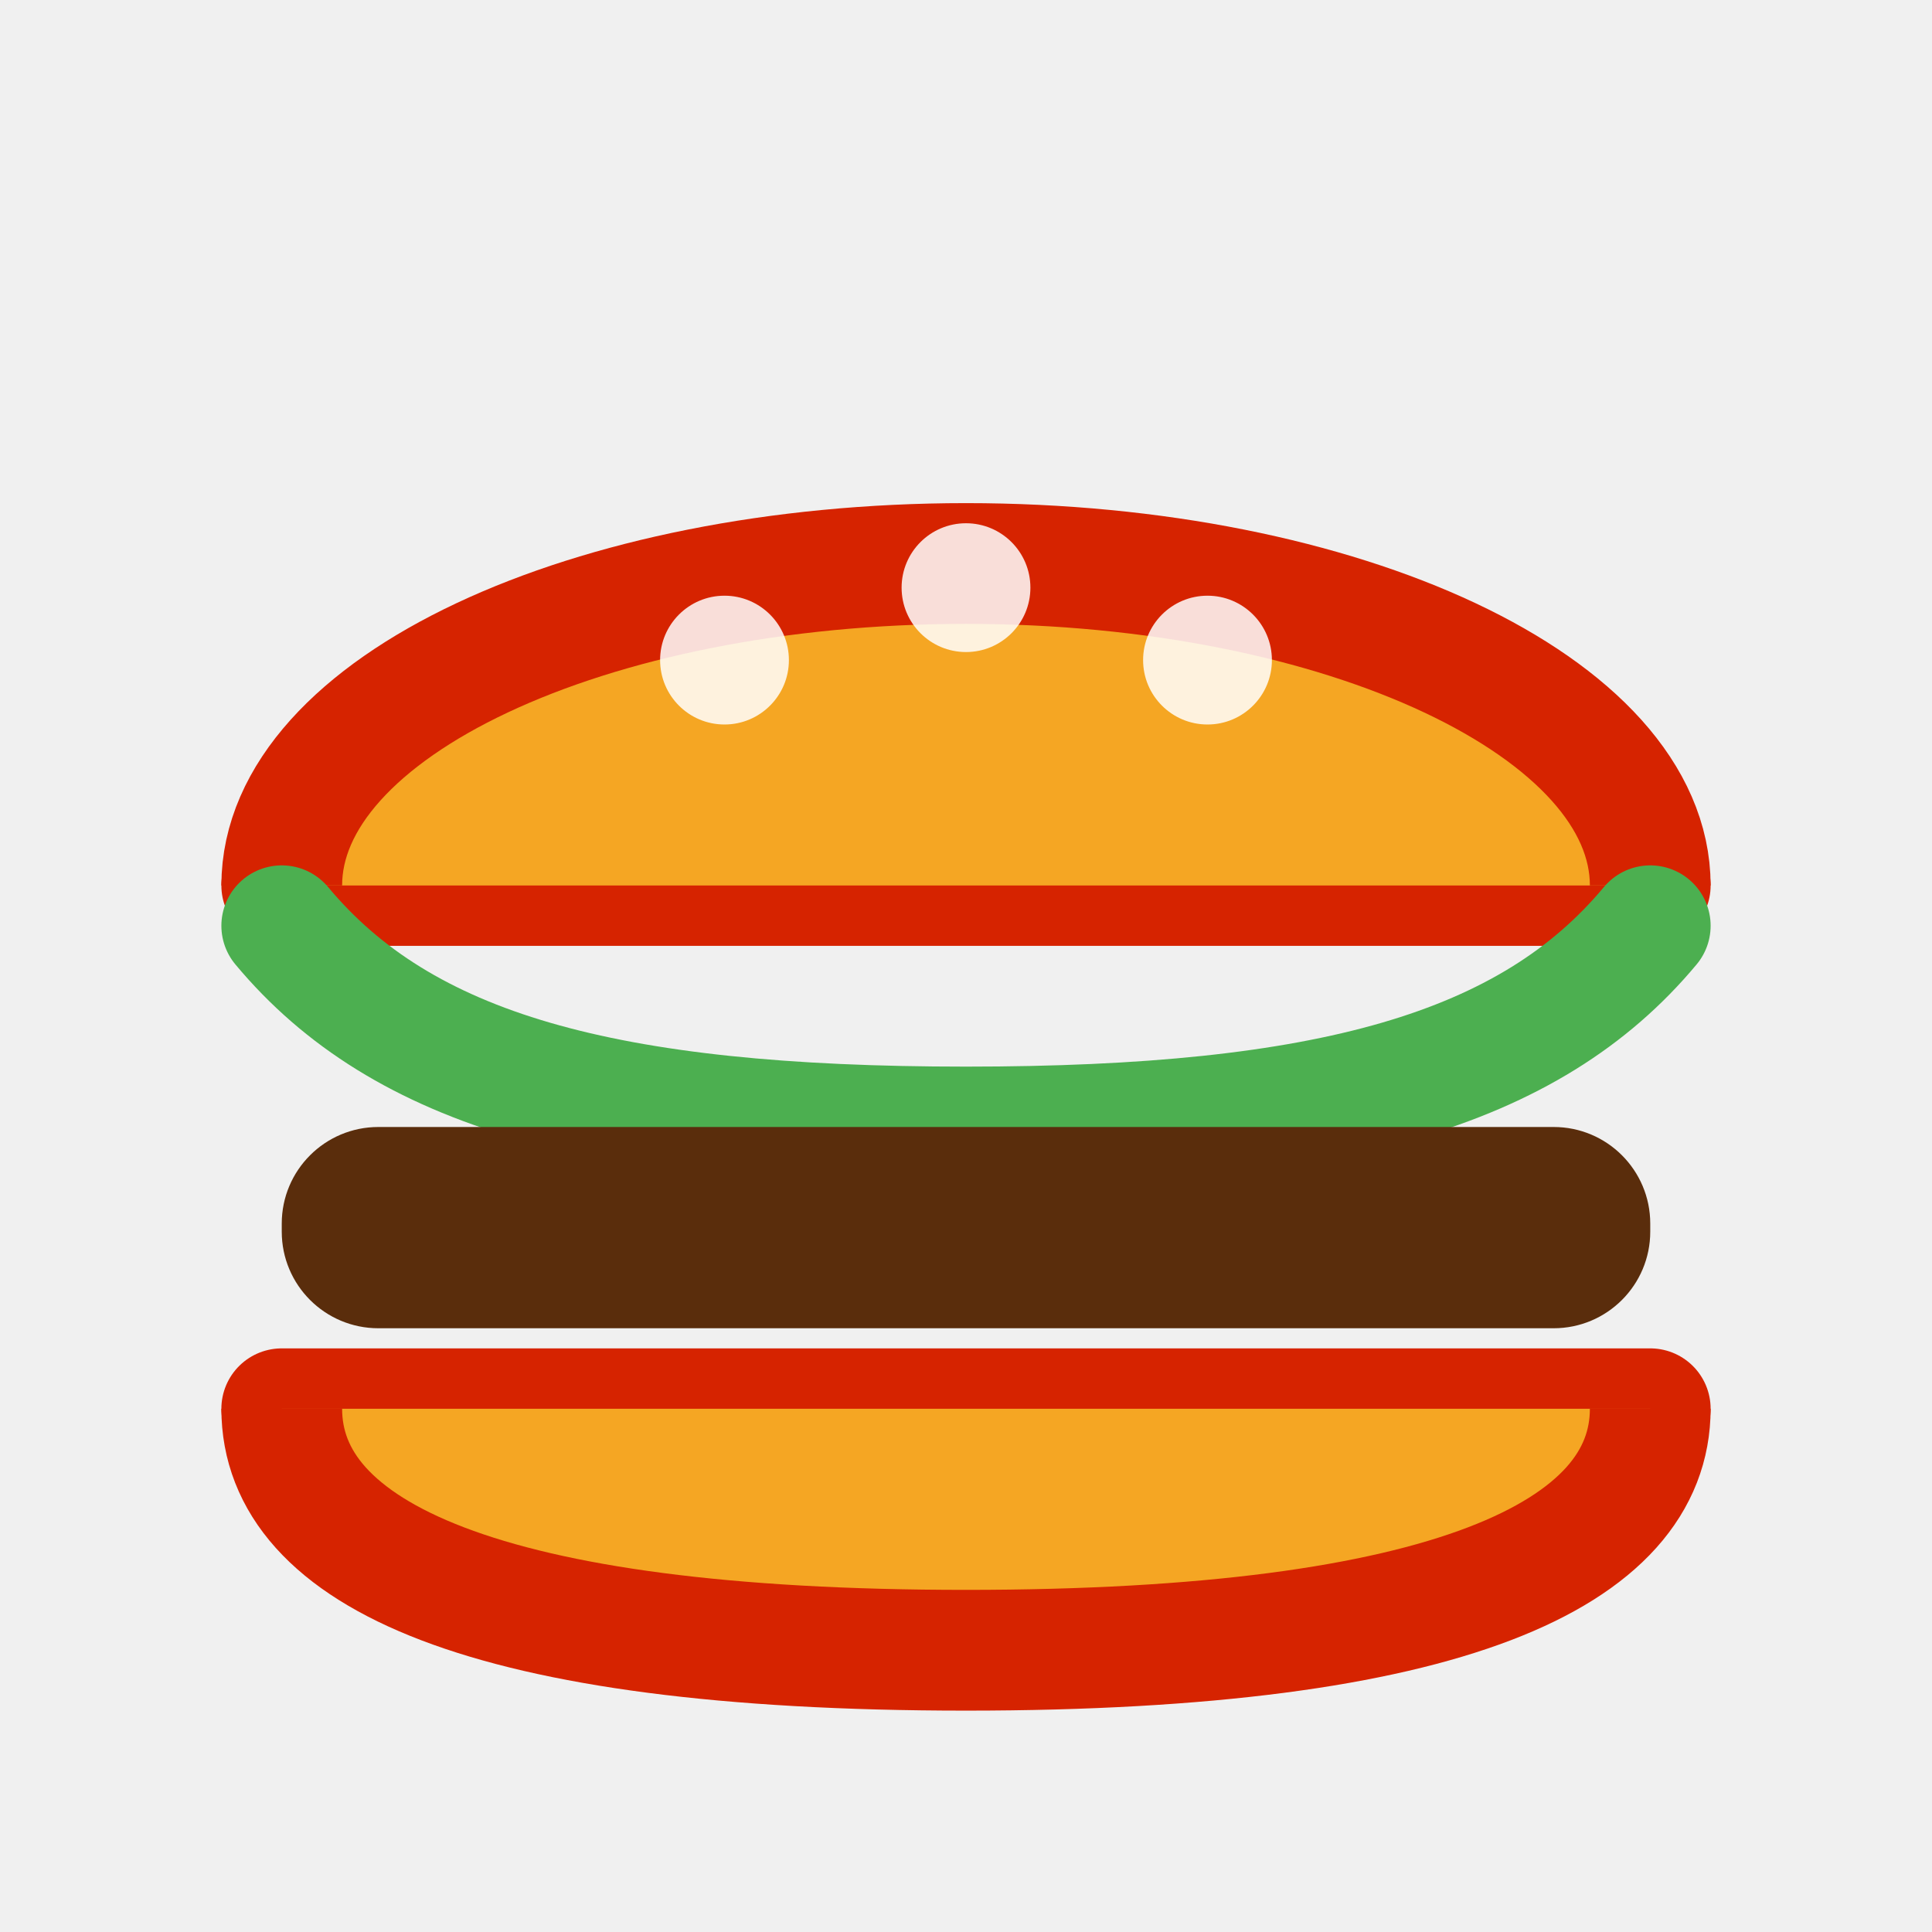
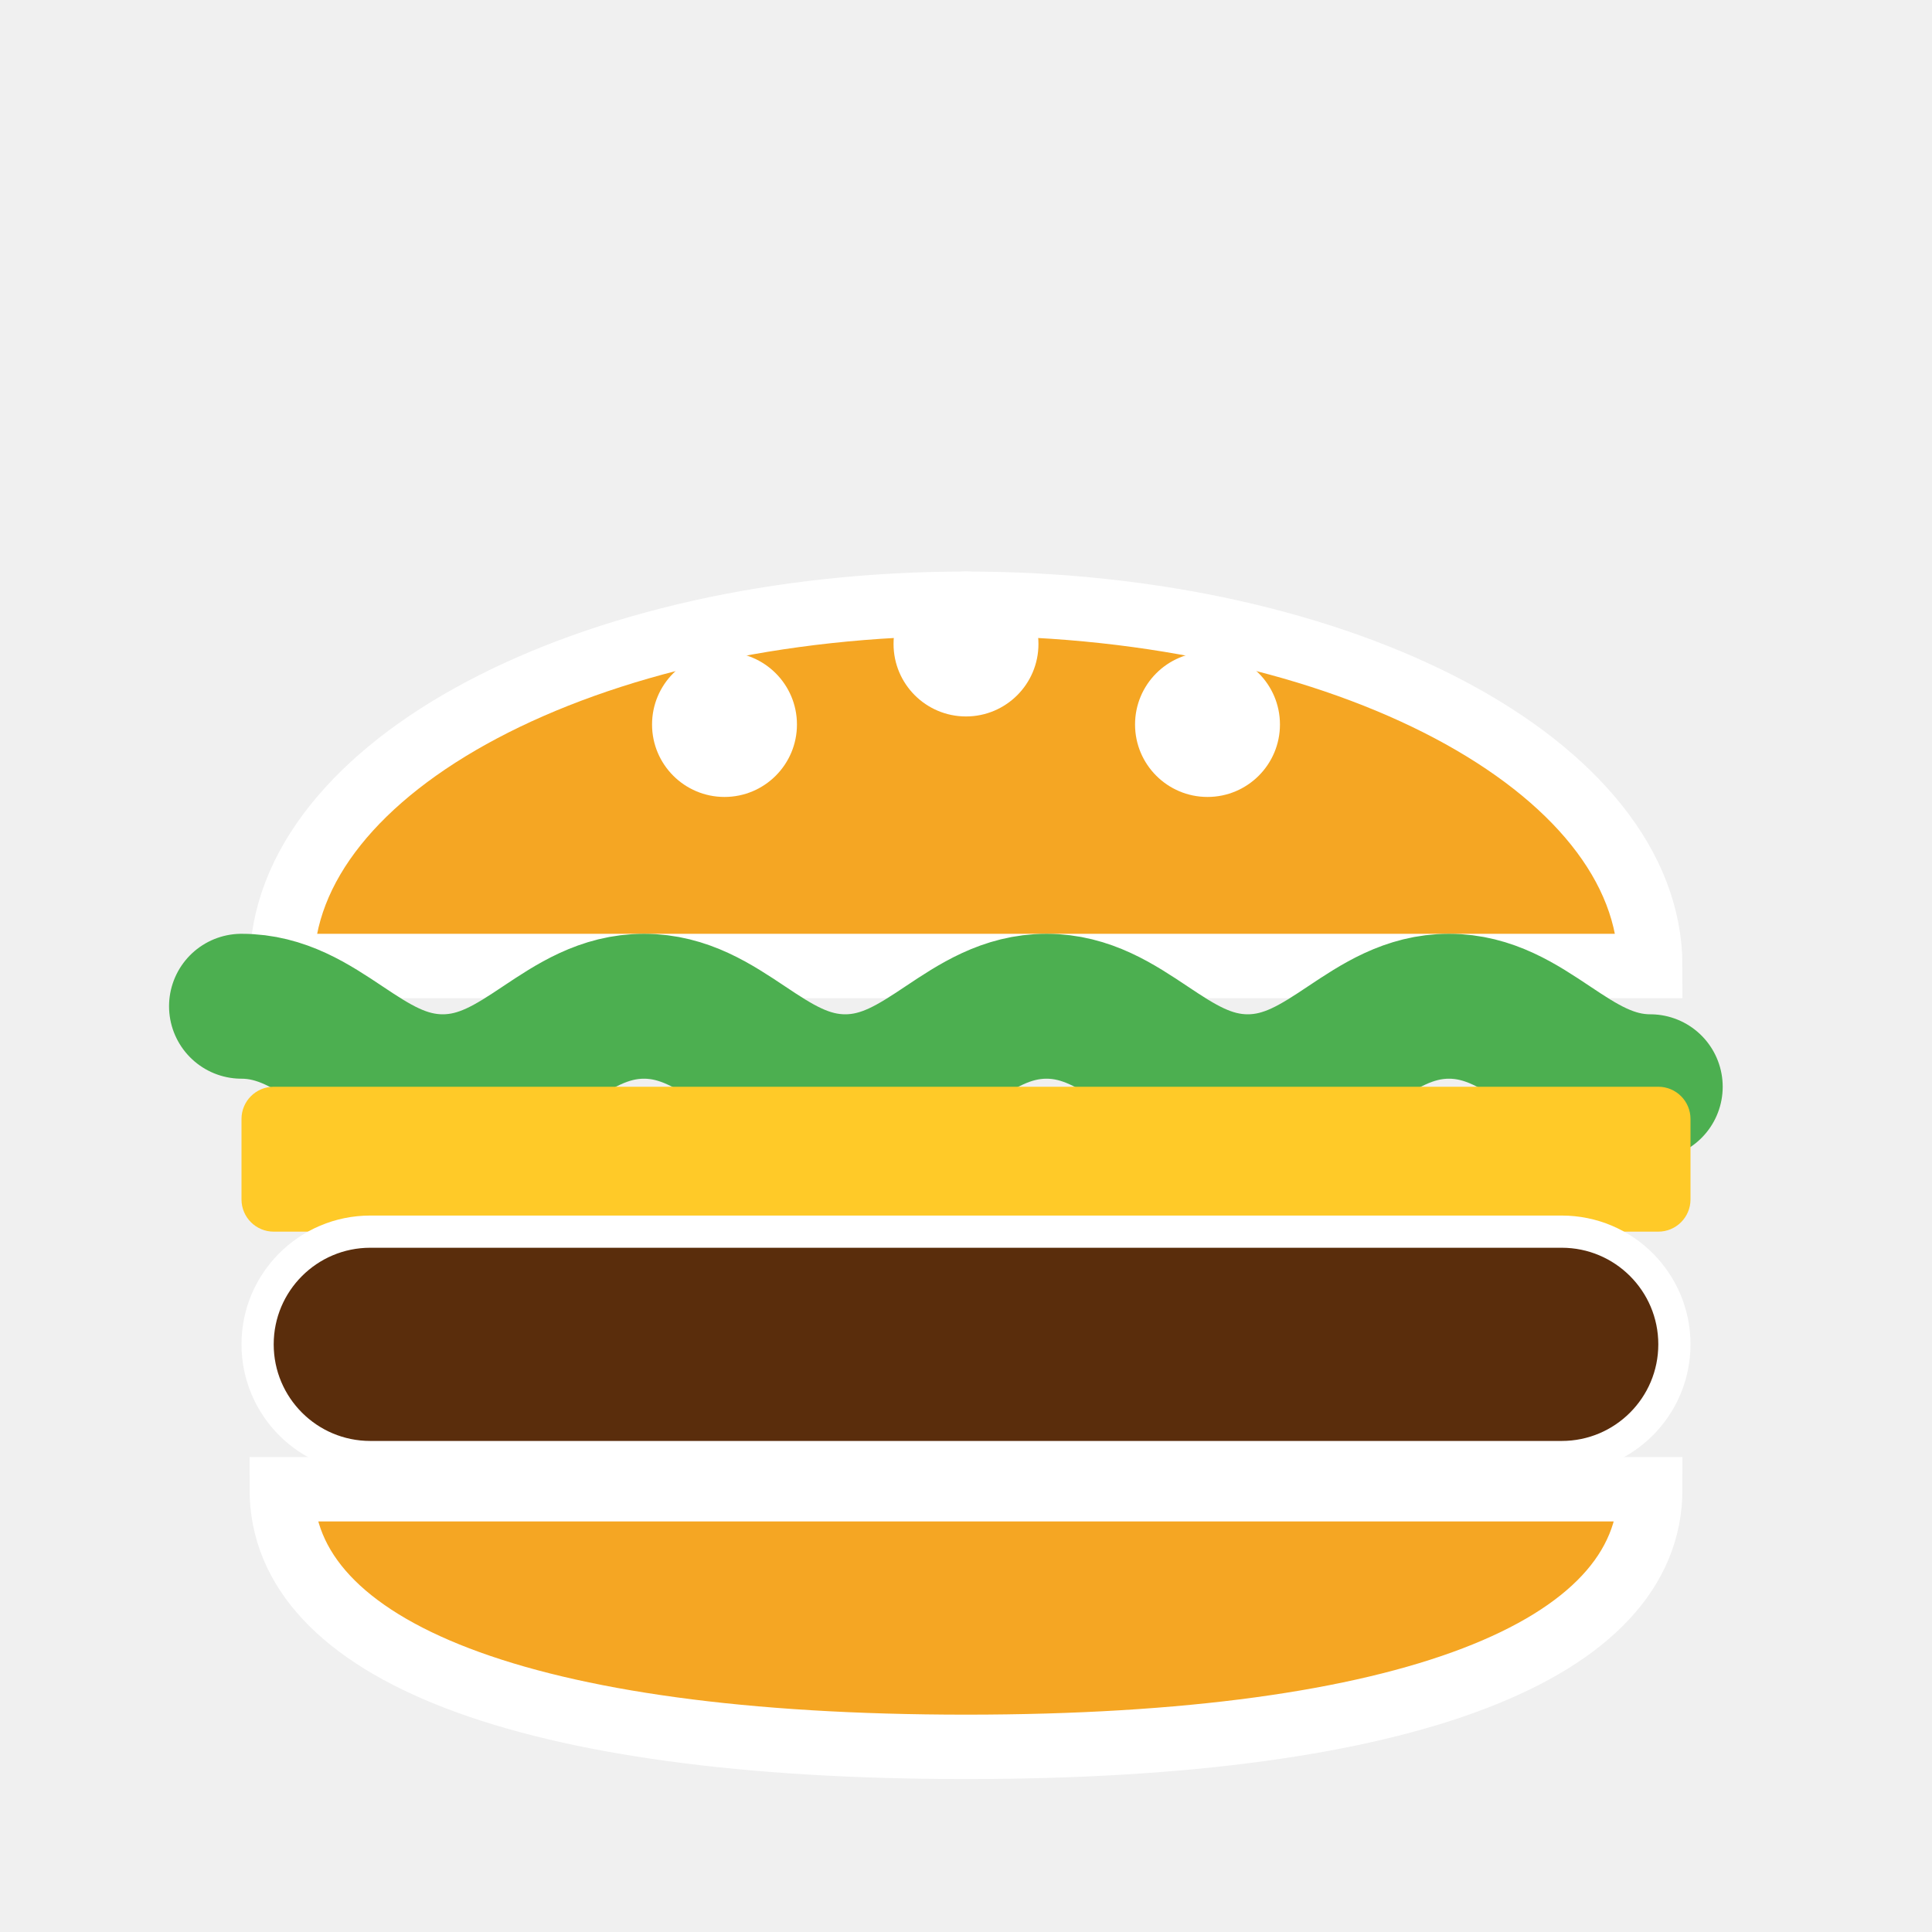
- <svg xmlns="http://www.w3.org/2000/svg" width="24" height="24" viewBox="0 0 24 24" fill="none">
-   <path d="M3.5 11h17" stroke="#D62300" stroke-width="1.5" stroke-linecap="round" />
-   <path d="M3.5 11a8.5 4 0 0 1 17 0" fill="#F5A623" stroke="#D62300" stroke-width="1.5" />
-   <circle cx="9" cy="8.2" r="0.8" fill="#fff" opacity="0.85" />
-   <circle cx="12" cy="7.3" r="0.8" fill="#fff" opacity="0.85" />
-   <circle cx="15" cy="8.2" r="0.8" fill="#fff" opacity="0.85" />
-   <path d="M3.5 11.5c1.5 1.8 4 2.5 8.5 2.5s7-0.7 8.5-2.5" stroke="#4CAF50" stroke-width="1.5" stroke-linecap="round" fill="none" />
-   <rect x="3.5" y="14" width="17" height="2.5" rx="1.2" fill="#5A2D0C" />
-   <path d="M3.5 17.5h17" stroke="#D62300" stroke-width="1.5" stroke-linecap="round" />
-   <path d="M3.5 17.5c0 1.8 2.5 3 8.5 3s8.5-1.2 8.5-3" fill="#F5A623" stroke="#D62300" stroke-width="1.5" />
+ <svg xmlns="http://www.w3.org/2000/svg" width="24" height="24" viewBox="0 0 24 24">
+   <path d="M3.5 12a8.5 4.5 0 0 1 17 0Z" fill="#F5A623" stroke="#fff" stroke-width="0.8" />
+   <circle cx="9" cy="9" r="0.9" fill="#fff" />
+   <circle cx="12" cy="8" r="0.9" fill="#fff" />
+   <circle cx="15" cy="9" r="0.9" fill="#fff" />
+   <path d="M3 12.5c1 0 1.5 1 2.5 1s1.5-1 2.5-1 1.5 1 2.5 1 1.5-1 2.5-1 1.5 1 2.5 1 1.5-1 2.5-1 1.5 1 2.5 1" fill="none" stroke="#4CAF50" stroke-width="1.8" stroke-linecap="round" />
+   <rect x="3" y="13.5" width="18" height="1.8" rx="0.4" fill="#FFCA28" />
+   <rect x="3.2" y="15.3" width="17.6" height="2.8" rx="1.4" fill="#5A2D0C" stroke="#fff" stroke-width="0.4" />
+   <path d="M3.5 18.5h17c0 2-3 3.2-8.5 3.2S3.5 20.5 3.5 18.5Z" fill="#F5A623" stroke="#fff" stroke-width="0.8" />
</svg>
